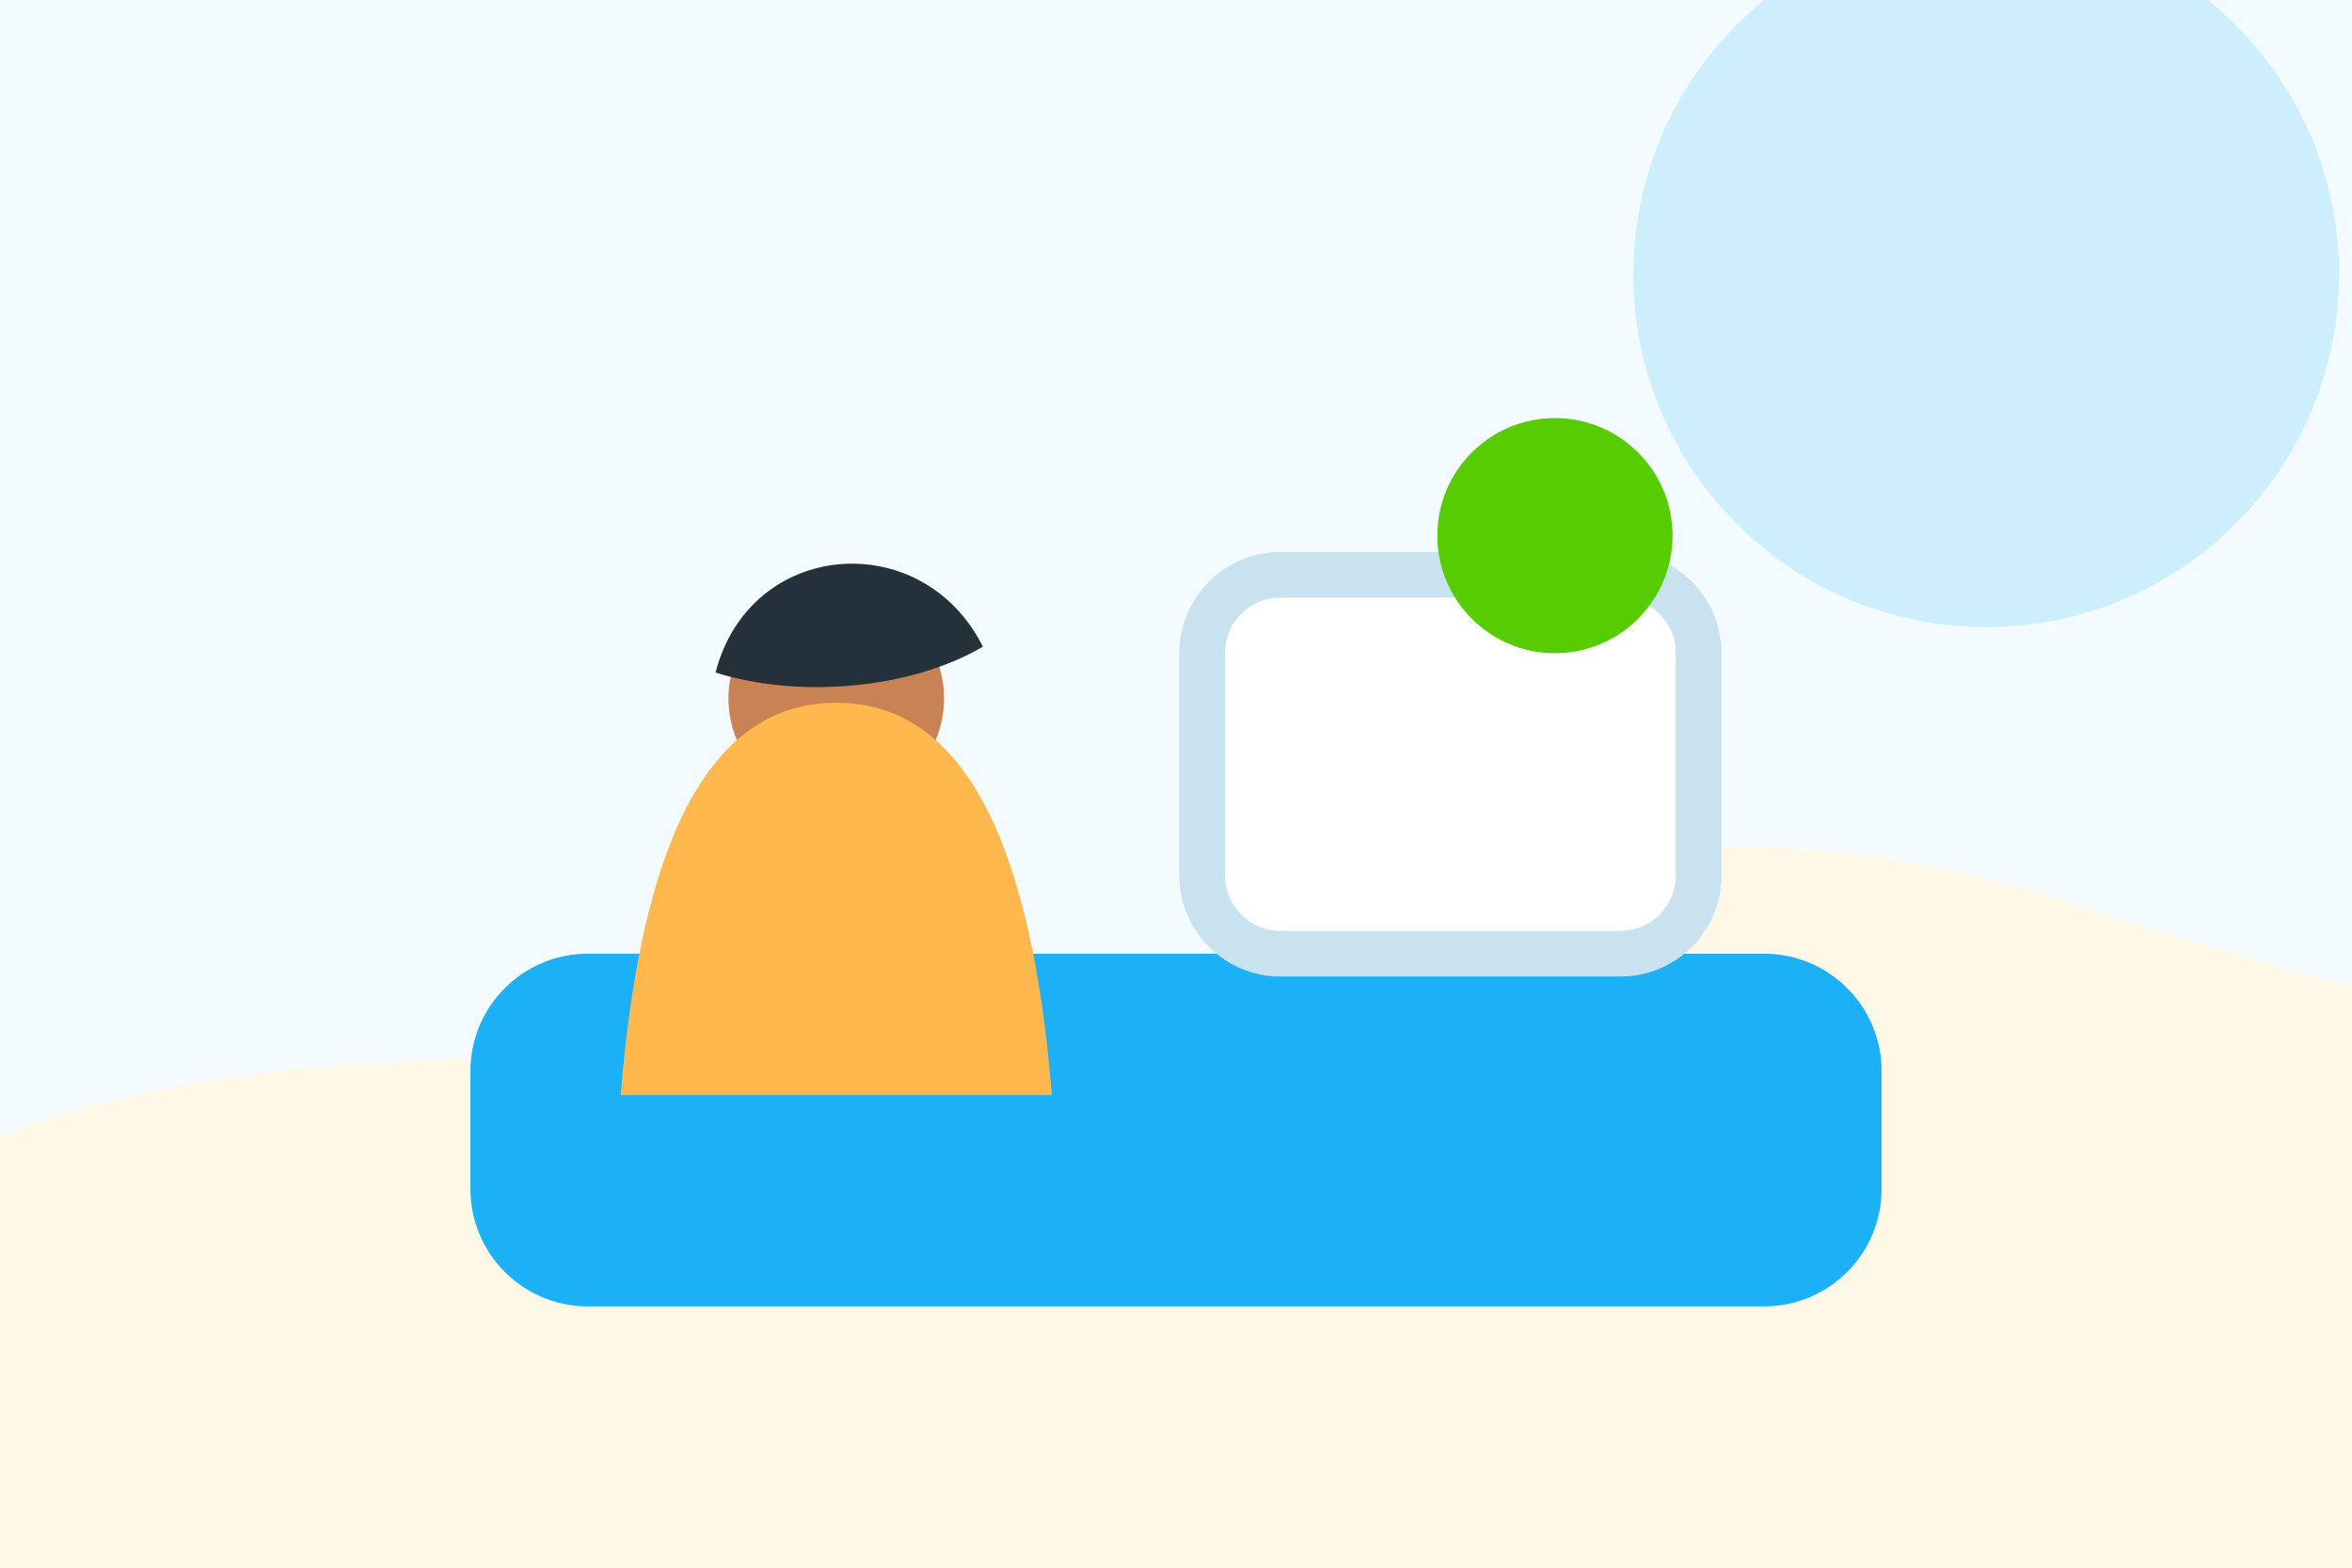
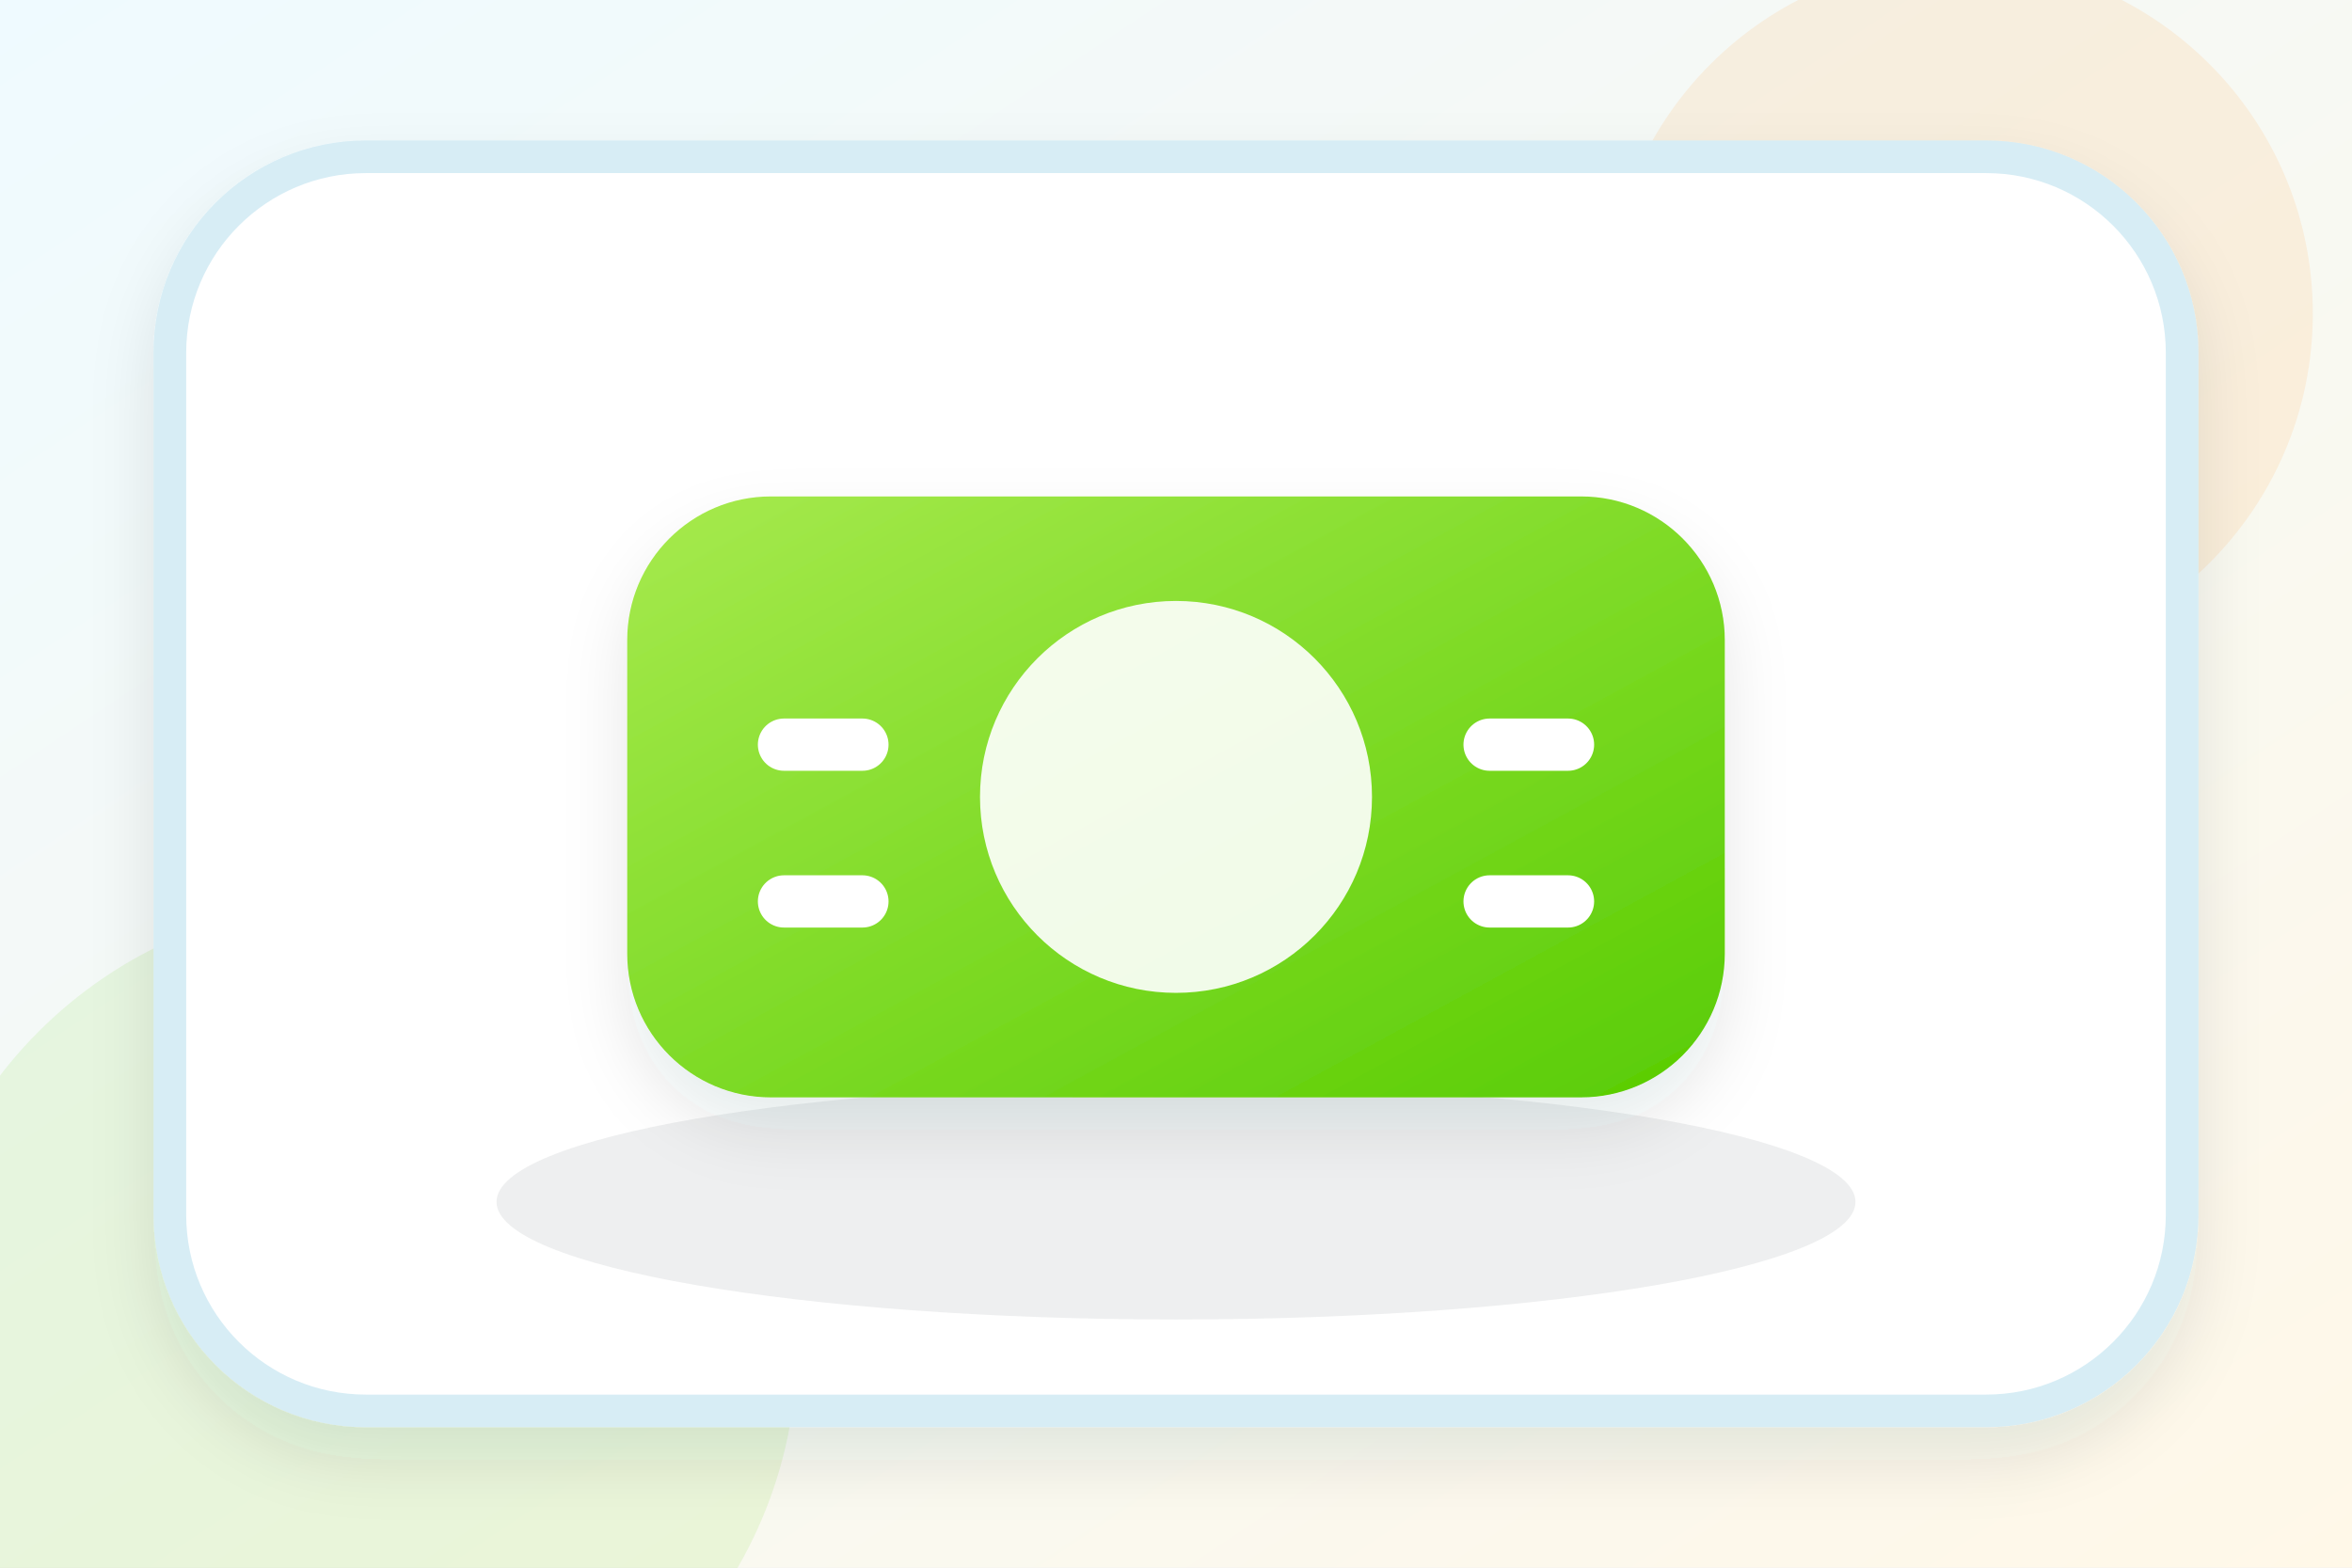
<svg xmlns="http://www.w3.org/2000/svg" viewBox="0 0 360 240" role="img" aria-labelledby="title desc">
-   <rect width="360" height="240" rx="0" fill="#f4fbff" />
-   <circle cx="304" cy="42" r="54" fill="#1cb0f6" opacity="0.18" />
-   <path d="M0 174c46-18 92-8 138-16 72-13 106-44 181-19 25 8 41 12 41 12v89H0z" fill="#fff8e7" />
-   <rect x="72" y="146" width="216" height="54" rx="18" fill="#1cb0f6" />
-   <g transform="translate(128 132) scale(0.66)">
-     <circle cx="0" cy="-38" r="25" fill="#c98254" />
-     <path d="M-28 -44c8-31 48-34 62-6-17 10-43 12-62 6z" fill="#24313a" />
-     <path d="M-50 54c5-62 22-91 50-91s45 29 50 91z" fill="#ffb84d" />
+   <defs>
+     <linearGradient id="w-bg" x1="0" y1="0" x2="1" y2="1">
+       <stop offset="0" stop-color="#effaff" />
+       <stop offset="1" stop-color="#fff8e8" />
+     </linearGradient>
+     <linearGradient id="w-blue" x1="0" y1="0" x2="1" y2="1">
+       <stop offset="0" stop-color="#6bd3ff" />
+       <stop offset="1" stop-color="#1cb0f6" />
+     </linearGradient>
+     <linearGradient id="w-green" x1="0" y1="0" x2="1" y2="1">
+       <stop offset="0" stop-color="#a7ea4e" />
+       <stop offset="1" stop-color="#58cc02" />
+     </linearGradient>
+     <linearGradient id="w-gold" x1="0" y1="0" x2="1" y2="1">
+       <stop offset="0" stop-color="#ffe37a" />
+       <stop offset="1" stop-color="#ffc800" />
+     </linearGradient>
+     <filter id="w-shadow" x="-20%" y="-20%" width="140%" height="150%">
+       <feDropShadow dx="0" dy="10" stdDeviation="10" flood-color="#24313a" flood-opacity="0.16" />
+     </filter>
+     <filter id="w-soft" x="-20%" y="-20%" width="140%" height="140%">
+       <feDropShadow dx="0" dy="5" stdDeviation="5" flood-color="#24313a" flood-opacity="0.10" />
+     </filter>
+   </defs>
+   <rect width="360" height="240" fill="url(#w-bg)" />
+   <circle cx="300" cy="48" r="54" fill="#ff9f43" opacity="0.13" />
+   <circle cx="54" cy="206" r="68" fill="#58cc02" opacity="0.10" />
+   <rect x="26" y="24" width="308" height="192" rx="30" fill="#fff" stroke="#d7edf5" stroke-width="5" filter="url(#w-soft)" />
+   <ellipse cx="180" cy="184" rx="104" ry="18" fill="#24313a" opacity="0.08" />
+   <g transform="translate(180 122)" filter="url(#w-soft)">
+     <rect x="-84" y="-46" width="168" height="92" rx="22" fill="url(#w-green)" />
+     <circle r="30" fill="#fff" opacity=".9" />
+     <path d="M-48-8h-12M60-8h-12M-48 16h-12M60 16h-12" stroke="#fff" stroke-width="8" stroke-linecap="round" />
  </g>
-   <rect x="184" y="88" width="76" height="58" rx="12" fill="#fff" stroke="#c8e3ef" stroke-width="7" />
-   <circle cx="238" cy="82" r="18" fill="#58cc02" />
</svg>
